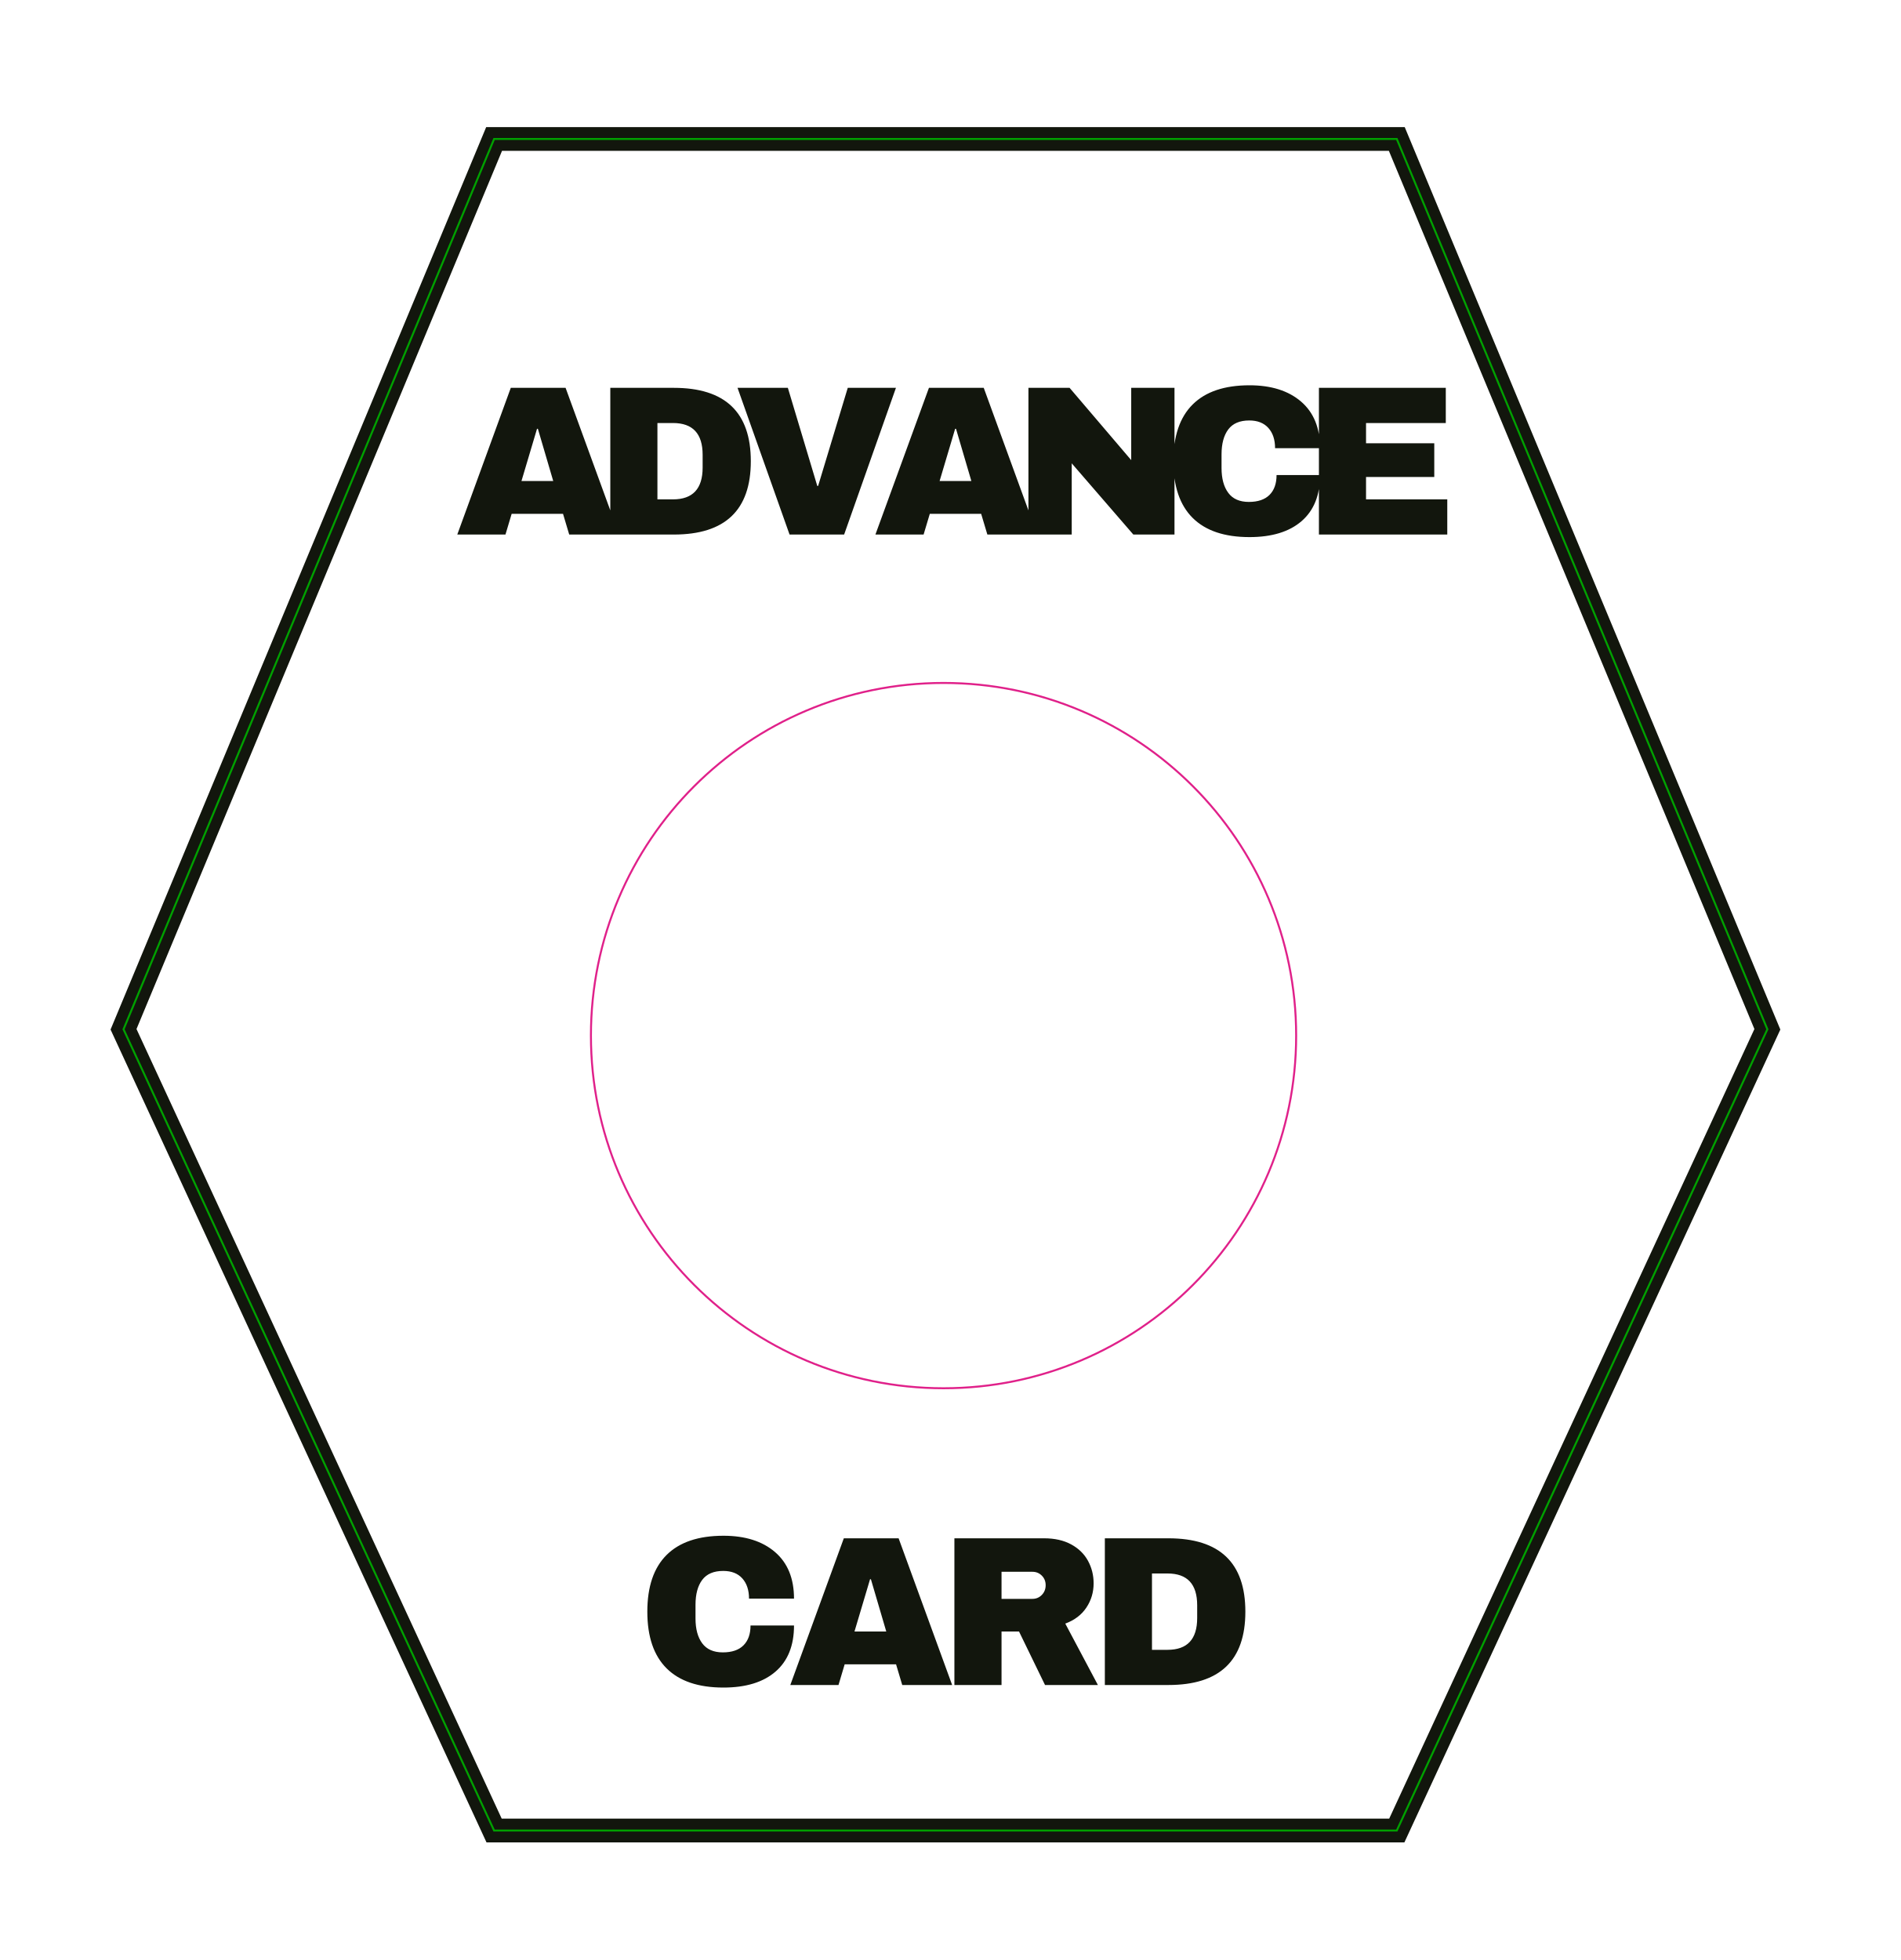
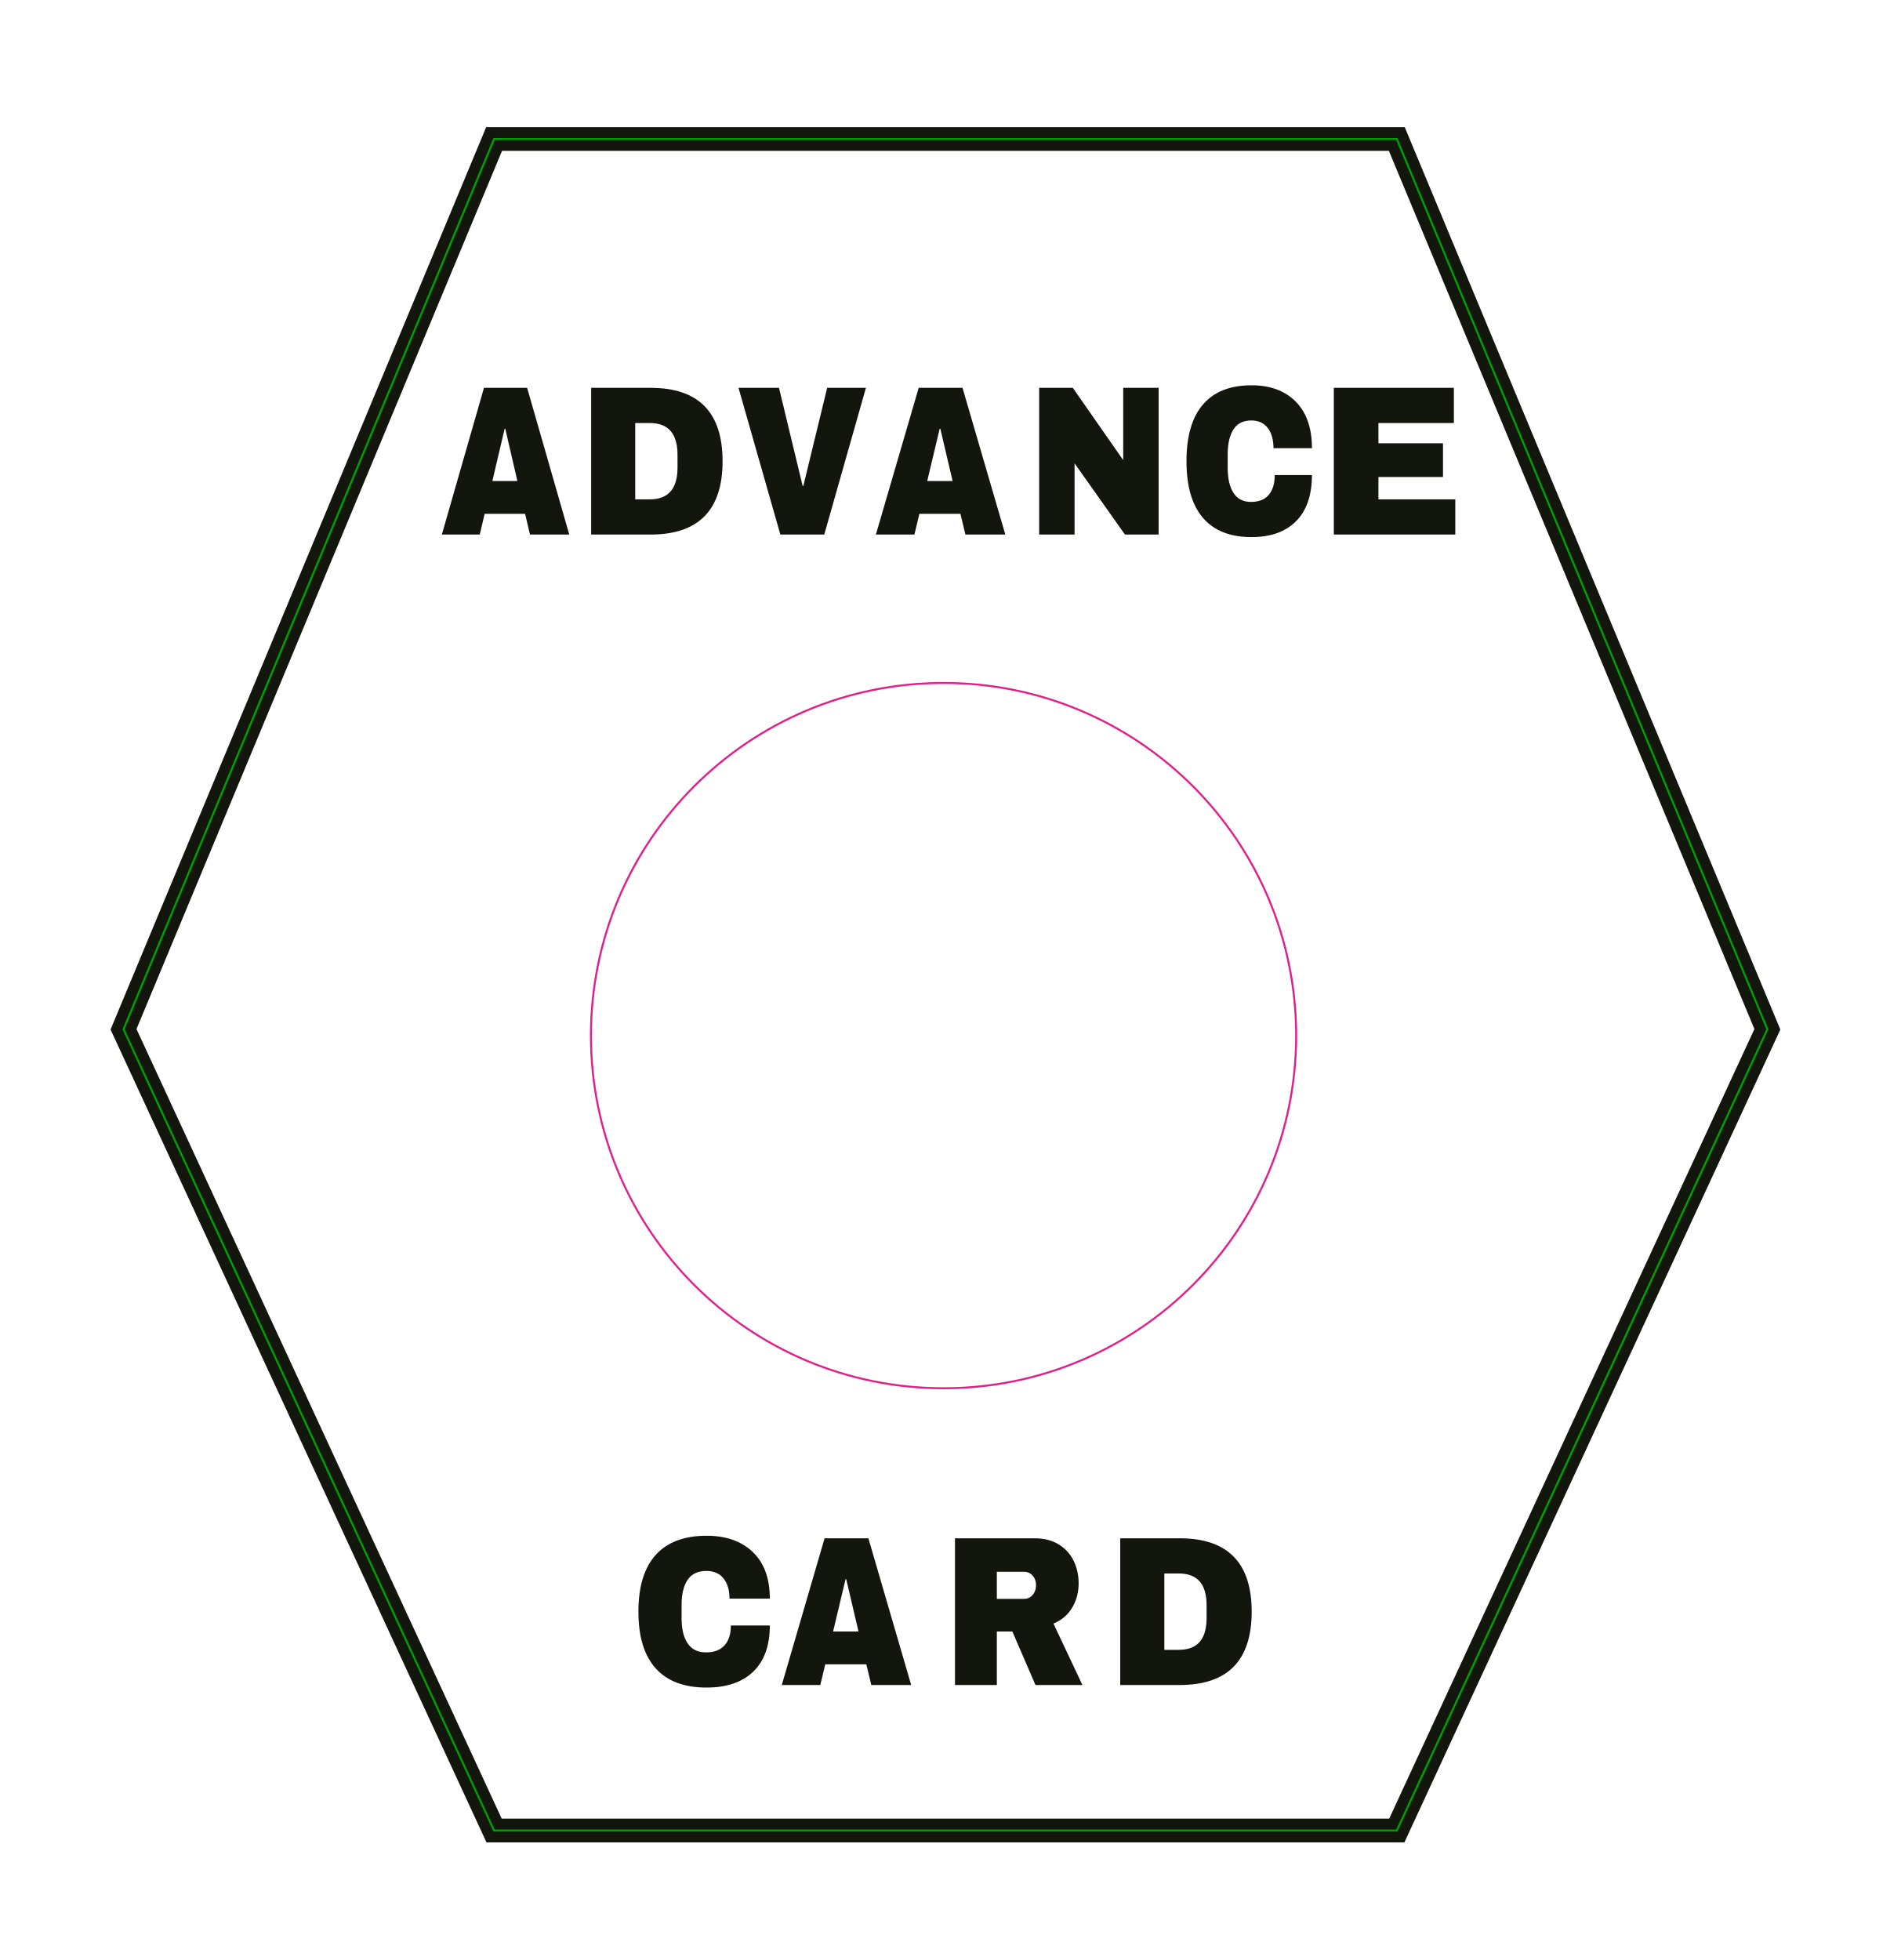
<svg xmlns="http://www.w3.org/2000/svg" width="3.2in" height="3.3in" viewBox="0 0 960.0 990.0">
  <g id="black">
    <path id="black-outline" style="fill:#12160d;stroke:none" d="M245.76,930.60L709.44,930.60L899.35,520.03L709.60,64.20L245.60,64.20L55.85,520.03L245.76,930.60ZM253.44,918.60L68.95,519.77L253.60,76.20L701.60,76.20L886.25,519.77L701.76,918.60L253.44,918.60Z" />
-     <path id="black-text" style="fill:#12160d;stroke:none" d="M287.54,270.00L284.42,259.55L258.46,259.55L255.34,270.00L231.00,270.00L258.03,195.90L285.71,195.90L312.75,270.00ZM263.42,242.97L279.47,242.97L271.71,216.58L271.28,216.58ZM379.28,232.95Q379.28,270.00 340.40,270.00L308.30,270.00L308.30,195.90L340.40,195.90Q379.28,195.90 379.28,232.95ZM332.10,252.23L339.97,252.23Q354.94,252.23 354.94,236.18L354.94,229.72Q354.94,213.67 339.97,213.67L332.10,213.67ZM398.85,270.00L372.57,195.90L397.99,195.90L412.85,245.44L413.28,245.44L428.25,195.90L452.59,195.90L426.42,270.00ZM498.77,270.00L495.64,259.55L469.69,259.55L466.56,270.00L442.22,270.00L469.26,195.90L496.94,195.90L523.97,270.00ZM474.64,242.97L490.69,242.97L482.93,216.58L482.50,216.58ZM572.51,270.00L541.39,234.03L541.39,270.00L519.52,270.00L519.52,195.90L540.31,195.90L571.44,232.41L571.44,195.90L593.30,195.90L593.30,270.00ZM666.83,226.38L644.11,226.38Q644.11,219.92 640.71,216.15Q637.32,212.38 631.07,212.38Q623.86,212.38 620.47,216.90Q617.07,221.43 617.07,229.50L617.07,236.40Q617.07,244.37 620.47,248.94Q623.86,253.52 630.86,253.52Q637.75,253.52 641.31,249.97Q644.86,246.41 644.86,239.95L666.83,239.95Q666.83,255.14 657.52,263.21Q648.20,271.29 631.18,271.29Q612.23,271.29 602.48,261.60Q592.73,251.91 592.73,232.95Q592.73,213.99 602.48,204.30Q612.23,194.61 631.18,194.61Q647.66,194.61 657.25,202.85Q666.83,211.09 666.83,226.38ZM666.26,195.90L730.35,195.90L730.35,213.67L690.06,213.67L690.06,223.90L724.53,223.90L724.53,240.92L690.06,240.92L690.06,252.23L731.10,252.23L731.10,270.00L666.26,270.00ZM401.10,807.48L378.37,807.48Q378.37,801.02 374.98,797.25Q371.59,793.48 365.34,793.48Q358.13,793.48 354.73,798.00Q351.34,802.53 351.34,810.60L351.34,817.50Q351.34,825.47 354.73,830.04Q358.13,834.62 365.13,834.62Q372.02,834.62 375.57,831.07Q379.13,827.51 379.13,821.05L401.10,821.05Q401.10,836.24 391.78,844.31Q382.47,852.39 365.45,852.39Q346.49,852.39 336.75,842.70Q327.00,833.01 327.00,814.05Q327.00,795.09 336.75,785.40Q346.49,775.71 365.45,775.71Q381.93,775.71 391.51,783.95Q401.10,792.19 401.10,807.48ZM455.77,851.10L452.65,840.65L426.69,840.65L423.57,851.10L399.23,851.10L426.26,777.00L453.94,777.00L480.98,851.10ZM431.65,824.07L447.70,824.07L439.94,797.68L439.51,797.68ZM538.13,820.08L554.61,851.10L527.90,851.10L514.76,824.07L505.93,824.07L505.93,851.10L482.12,851.10L482.12,777.00L527.47,777.00Q535.44,777.00 541.09,780.07Q546.75,783.14 549.60,788.36Q552.45,793.59 552.45,799.73Q552.45,806.51 548.79,812.00Q545.13,817.50 538.13,820.08ZM521.54,793.91L505.93,793.91L505.93,807.59L521.54,807.59Q524.34,807.59 526.28,805.60Q528.22,803.60 528.22,800.69Q528.22,797.79 526.28,795.85Q524.34,793.91 521.54,793.91ZM629.10,814.05Q629.10,851.10 590.22,851.10L558.12,851.10L558.12,777.00L590.22,777.00Q629.10,777.00 629.10,814.05ZM581.93,833.33L589.79,833.33Q604.76,833.33 604.76,817.28L604.76,810.82Q604.76,794.77 589.79,794.77L581.93,794.77Z" />
+     <path id="black-text" style="fill:#12160d;stroke:none" d="M267.72,270.00L265.26,259.55L244.82,259.55L242.36,270.00L223.20,270.00L244.48,195.90L266.28,195.90L287.57,270.00ZM248.72,242.97L261.36,242.97L255.25,216.58L254.91,216.58ZM365.01,232.95Q365.01,270.00 328.65,270.00L298.63,270.00L298.63,195.90L328.65,195.90Q365.01,195.90 365.01,232.95ZM320.89,252.23L328.25,252.23Q342.25,252.23 342.25,236.18L342.25,229.72Q342.25,213.67 328.25,213.67L320.89,213.67ZM394.20,270.00L373.06,195.90L393.51,195.90L405.46,245.44L405.81,245.44L417.85,195.90L437.43,195.90L416.38,270.00ZM487.68,270.00L485.18,259.55L464.42,259.55L461.93,270.00L442.46,270.00L464.08,195.90L486.22,195.90L507.84,270.00ZM468.39,242.97L481.22,242.97L475.02,216.58L474.67,216.58ZM568.28,270.00L542.82,234.03L542.82,270.00L524.94,270.00L524.94,195.90L541.94,195.90L567.40,232.41L567.40,195.90L585.28,195.90L585.28,270.00ZM662.73,226.38L643.30,226.38Q643.30,219.92 640.40,216.15Q637.49,212.38 632.15,212.38Q625.98,212.38 623.08,216.90Q620.18,221.43 620.18,229.50L620.18,236.40Q620.18,244.37 623.08,248.94Q625.98,253.52 631.97,253.52Q637.86,253.52 640.90,249.97Q643.94,246.41 643.94,239.95L662.73,239.95Q662.73,255.14 654.76,263.21Q646.80,271.29 632.24,271.29Q616.03,271.29 607.70,261.60Q599.36,251.91 599.36,232.95Q599.36,213.99 607.70,204.30Q616.03,194.61 632.24,194.61Q646.34,194.61 654.53,202.85Q662.73,211.09 662.73,226.38ZM673.79,195.90L734.43,195.90L734.43,213.67L696.32,213.67L696.32,223.90L728.93,223.90L728.93,240.92L696.32,240.92L696.32,252.23L735.15,252.23L735.15,270.00L673.79,270.00ZM388.88,807.48L368.52,807.48Q368.52,801.02 365.48,797.25Q362.44,793.48 356.85,793.48Q350.38,793.48 347.34,798.00Q344.31,802.53 344.31,810.60L344.31,817.50Q344.31,825.47 347.34,830.04Q350.38,834.62 356.66,834.62Q362.83,834.62 366.01,831.07Q369.20,827.51 369.20,821.05L388.88,821.05Q388.88,836.24 380.54,844.31Q372.19,852.39 356.95,852.39Q339.96,852.39 331.23,842.70Q322.50,833.01 322.50,814.05Q322.50,795.09 331.23,785.40Q339.96,775.71 356.95,775.71Q371.71,775.71 380.29,783.95Q388.88,792.19 388.88,807.48ZM440.14,851.10L437.64,840.65L416.88,840.65L414.38,851.10L394.92,851.10L416.54,777.00L438.67,777.00L460.29,851.10ZM420.84,824.07L433.68,824.07L427.48,797.68L427.13,797.68ZM532.16,820.08L546.79,851.10L523.07,851.10L511.40,824.07L503.56,824.07L503.56,851.10L482.42,851.10L482.42,777.00L522.69,777.00Q529.77,777.00 534.79,780.07Q539.81,783.14 542.35,788.36Q544.88,793.59 544.88,799.73Q544.88,806.51 541.63,812.00Q538.38,817.50 532.16,820.08ZM517.43,793.91L503.56,793.91L503.56,807.59L517.43,807.59Q519.92,807.59 521.64,805.60Q523.36,803.60 523.36,800.69Q523.36,797.79 521.64,795.85Q519.92,793.91 517.43,793.91ZM632.29,814.05Q632.29,851.10 595.92,851.10L565.90,851.10L565.90,777.00L595.92,777.00Q632.29,777.00 632.29,814.05ZM588.16,833.33L595.52,833.33Q609.52,833.33 609.52,817.28L609.52,810.82Q609.52,794.77 595.52,794.77L588.16,794.77Z" />
  </g>
  <g id="centerline" data-width="0.04in">
    <path id="centerline-hexagon" fill="none" stroke="#00a000" stroke-width="1" d="M249.59,924.60L705.60,924.60L892.80,519.89L705.60,70.20L249.60,70.20L62.40,519.90Z" />
  </g>
  <g id="holes">
    <path id="hole1" style="fill:none;stroke:#e0218a;stroke-width:1" d="M654.76,523.08C654.76,621.46 575.02,701.21 476.64,701.21C378.26,701.21 298.51,621.46 298.51,523.08C298.51,424.70 378.26,344.96 476.64,344.96C575.02,344.96 654.76,424.70 654.76,523.08Z" />
  </g>
</svg>
